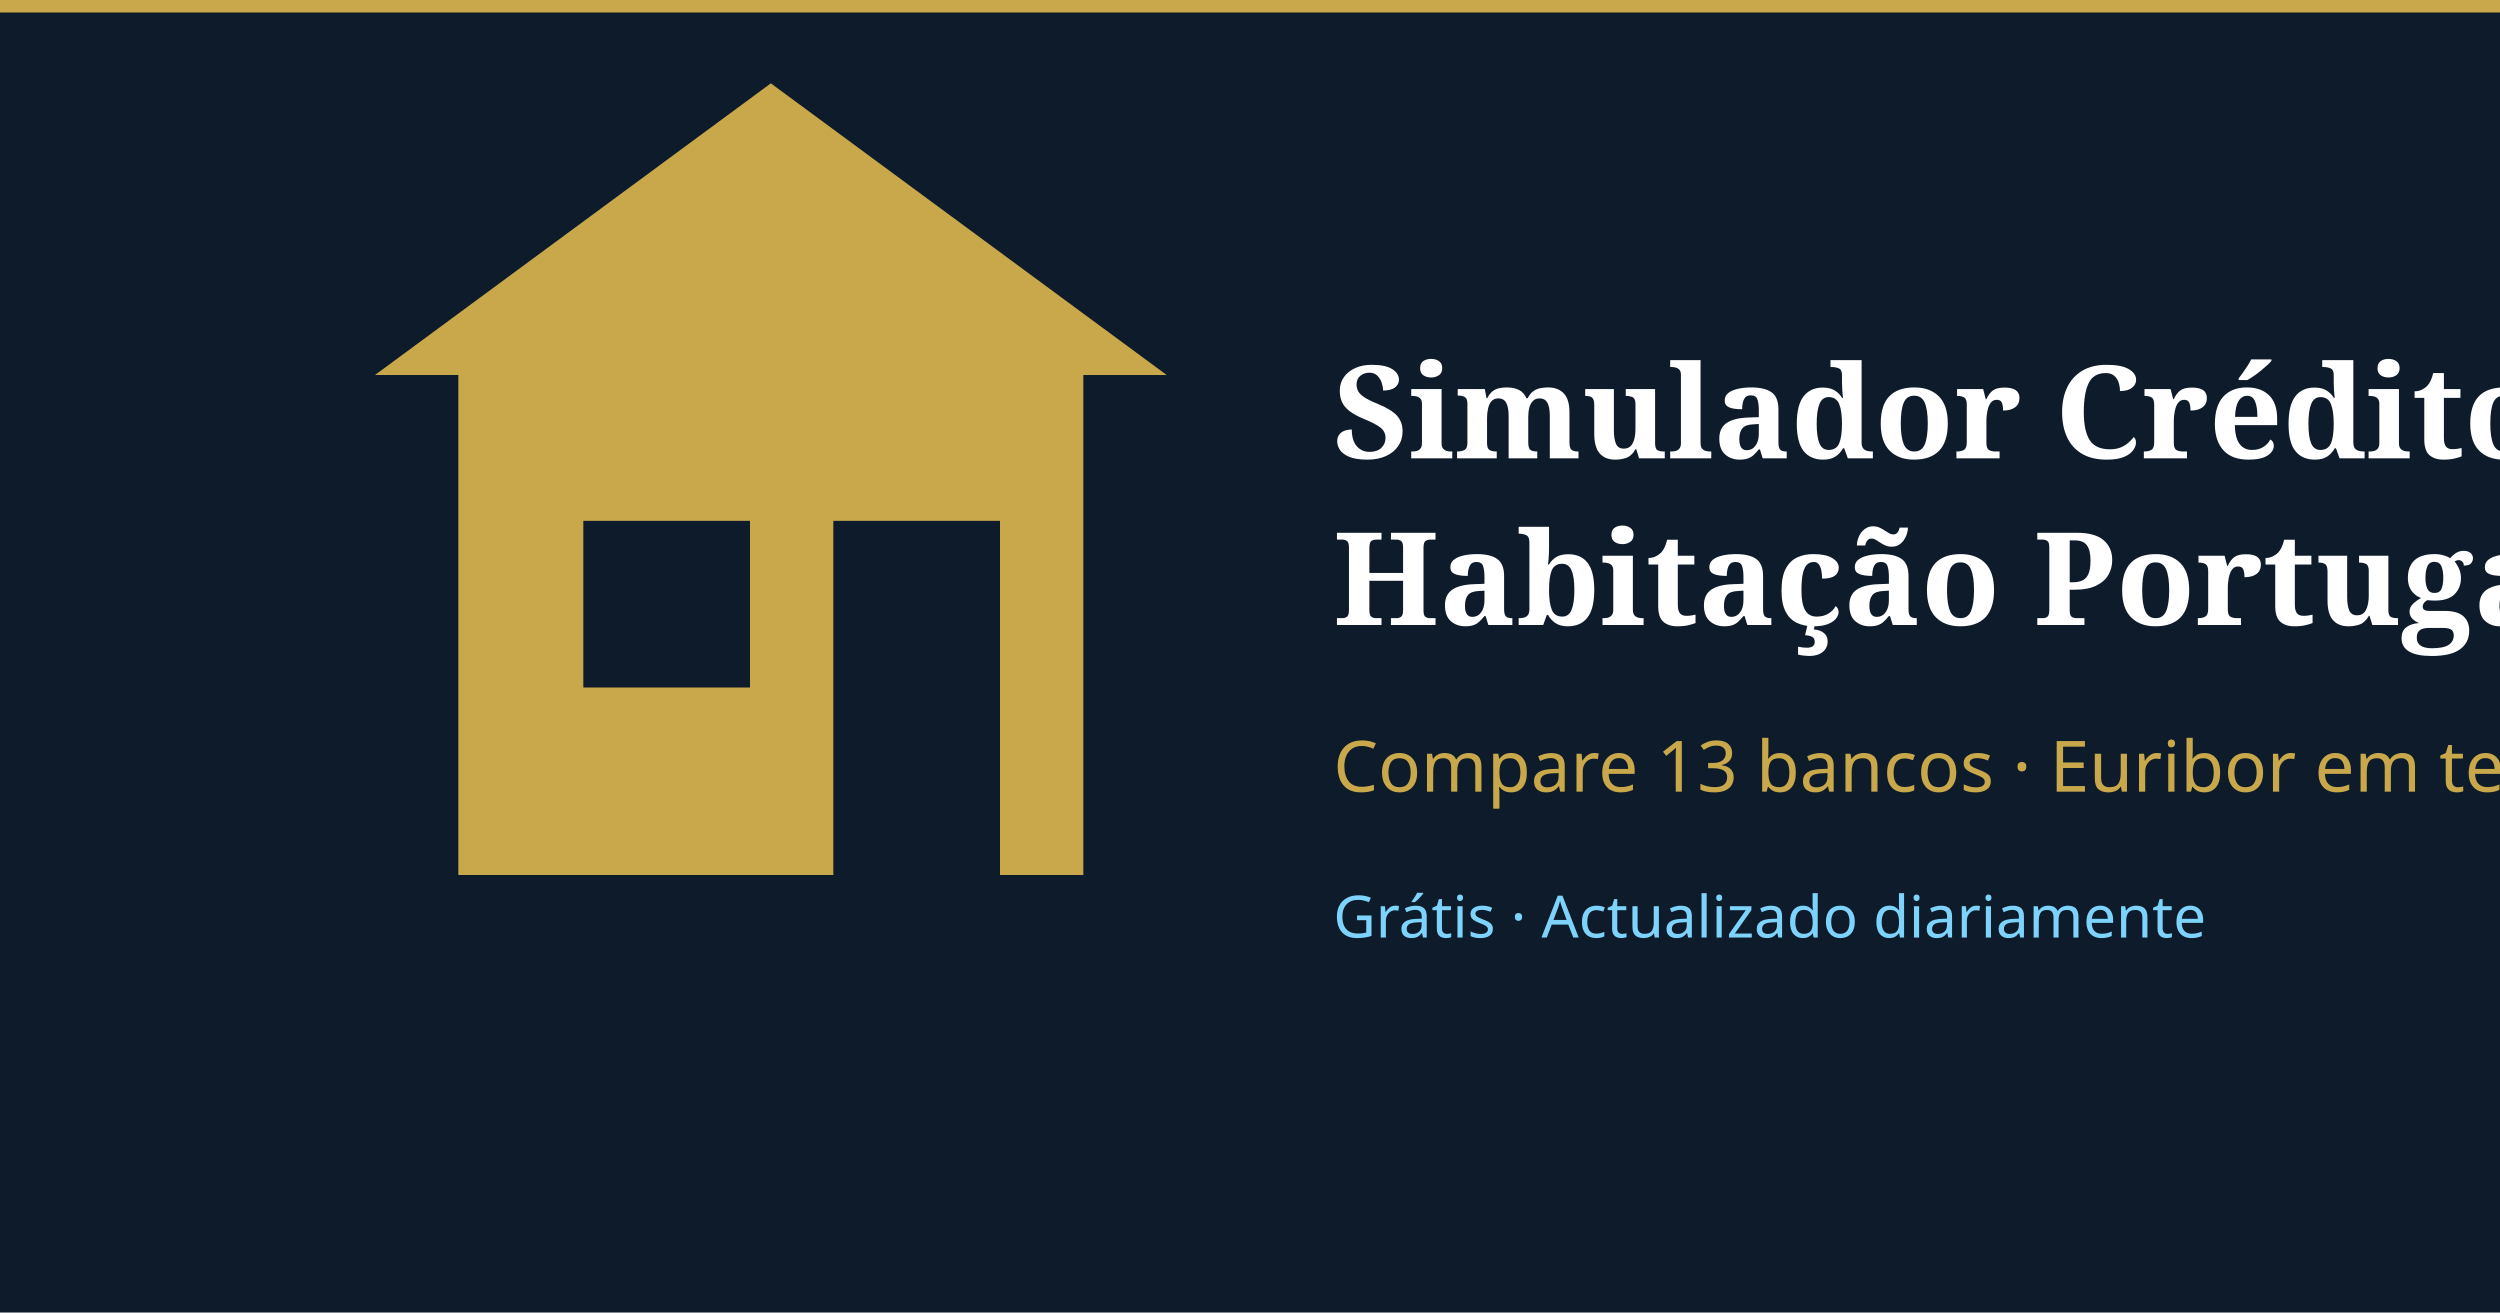
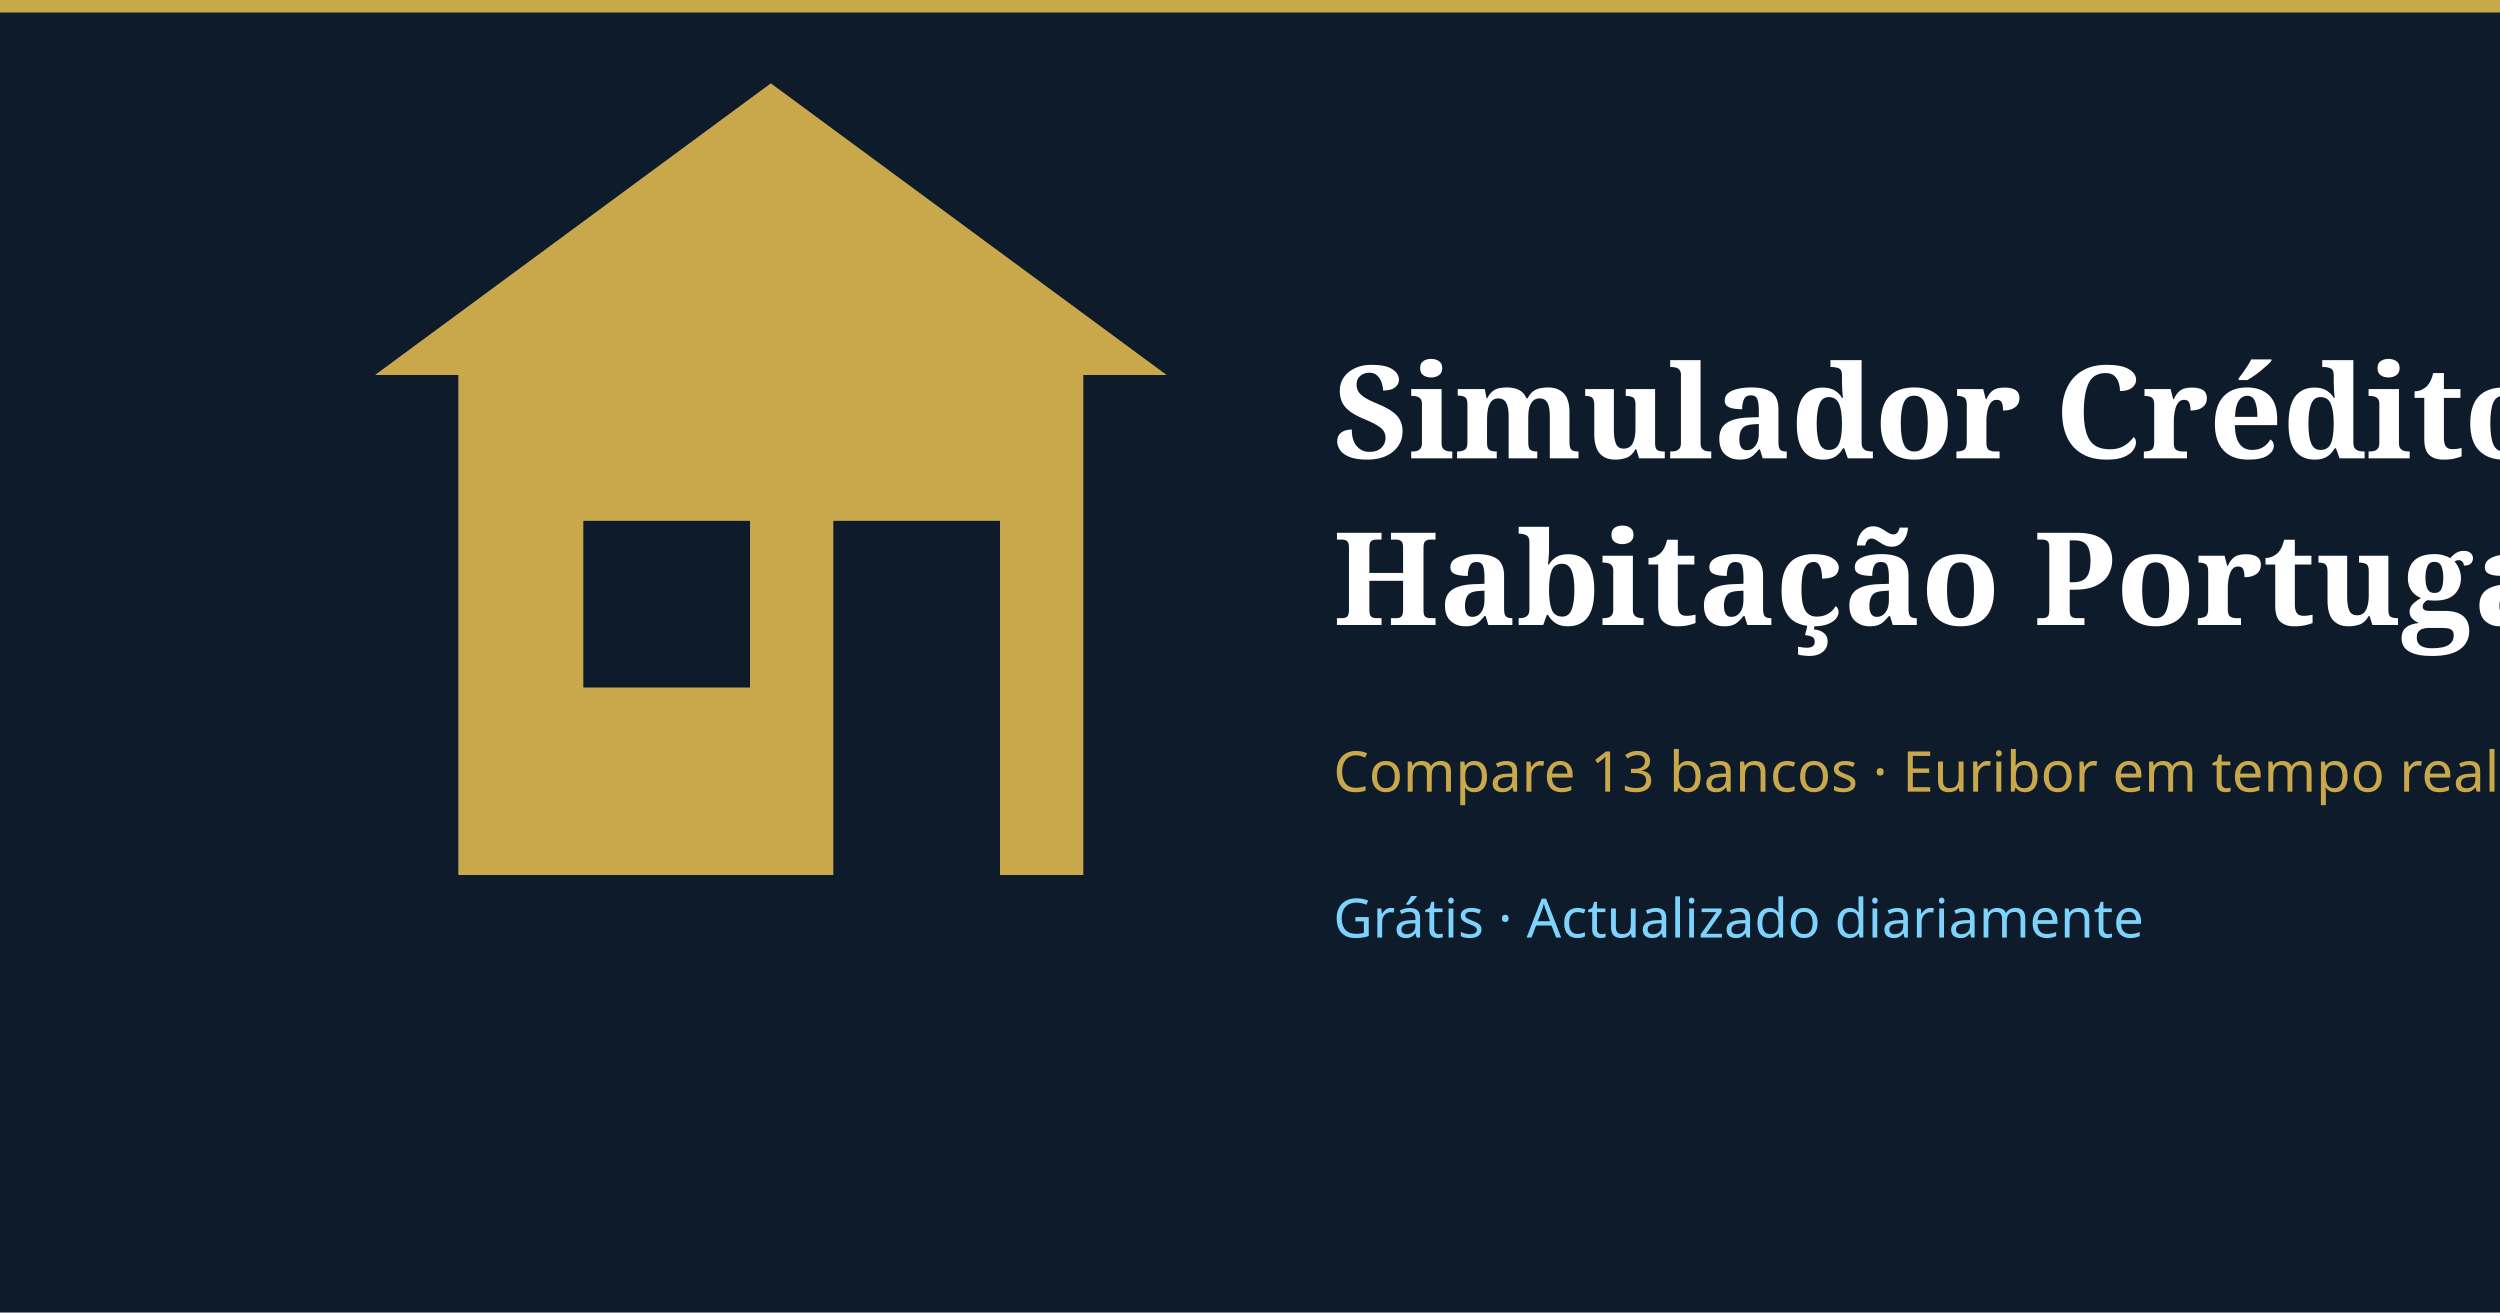
<svg xmlns="http://www.w3.org/2000/svg" viewBox="0 0 1200 630">
  <rect width="1200" height="630" fill="#0d1b2a" />
  <rect x="0" y="0" width="1200" height="6" fill="#c9a84c" />
  <polygon points="180,180 370,40 560,180" fill="#c9a84c" />
  <rect x="220" y="180" width="300" height="240" fill="#c9a84c" />
  <rect x="280" y="250" width="80" height="80" fill="#0d1b2a" />
  <rect x="400" y="250" width="80" height="170" fill="#0d1b2a" />
  <text x="640" y="220" font-family="Georgia,serif" font-size="62" font-weight="bold" fill="#ffffff">Simulador Crédito</text>
  <text x="640" y="300" font-family="Georgia,serif" font-size="62" font-weight="bold" fill="#ffffff">Habitação Portugal</text>
-   <text x="640" y="380" font-family="sans-serif" font-size="34" fill="#c9a84c">Compare 13 bancos · Euribor em tempo real</text>
-   <text x="640" y="450" font-family="sans-serif" font-size="28" fill="#7dd3fc">Grátis · Actualizado diariamente</text>
+   <text x="640" y="380" font-family="sans-serif" font-size="27" fill="#c9a84c">Compare 13 bancos · Euribor em tempo real</text>
+   <text x="640" y="450" font-family="sans-serif" font-size="26" fill="#7dd3fc">Grátis · Actualizado diariamente</text>
</svg>
